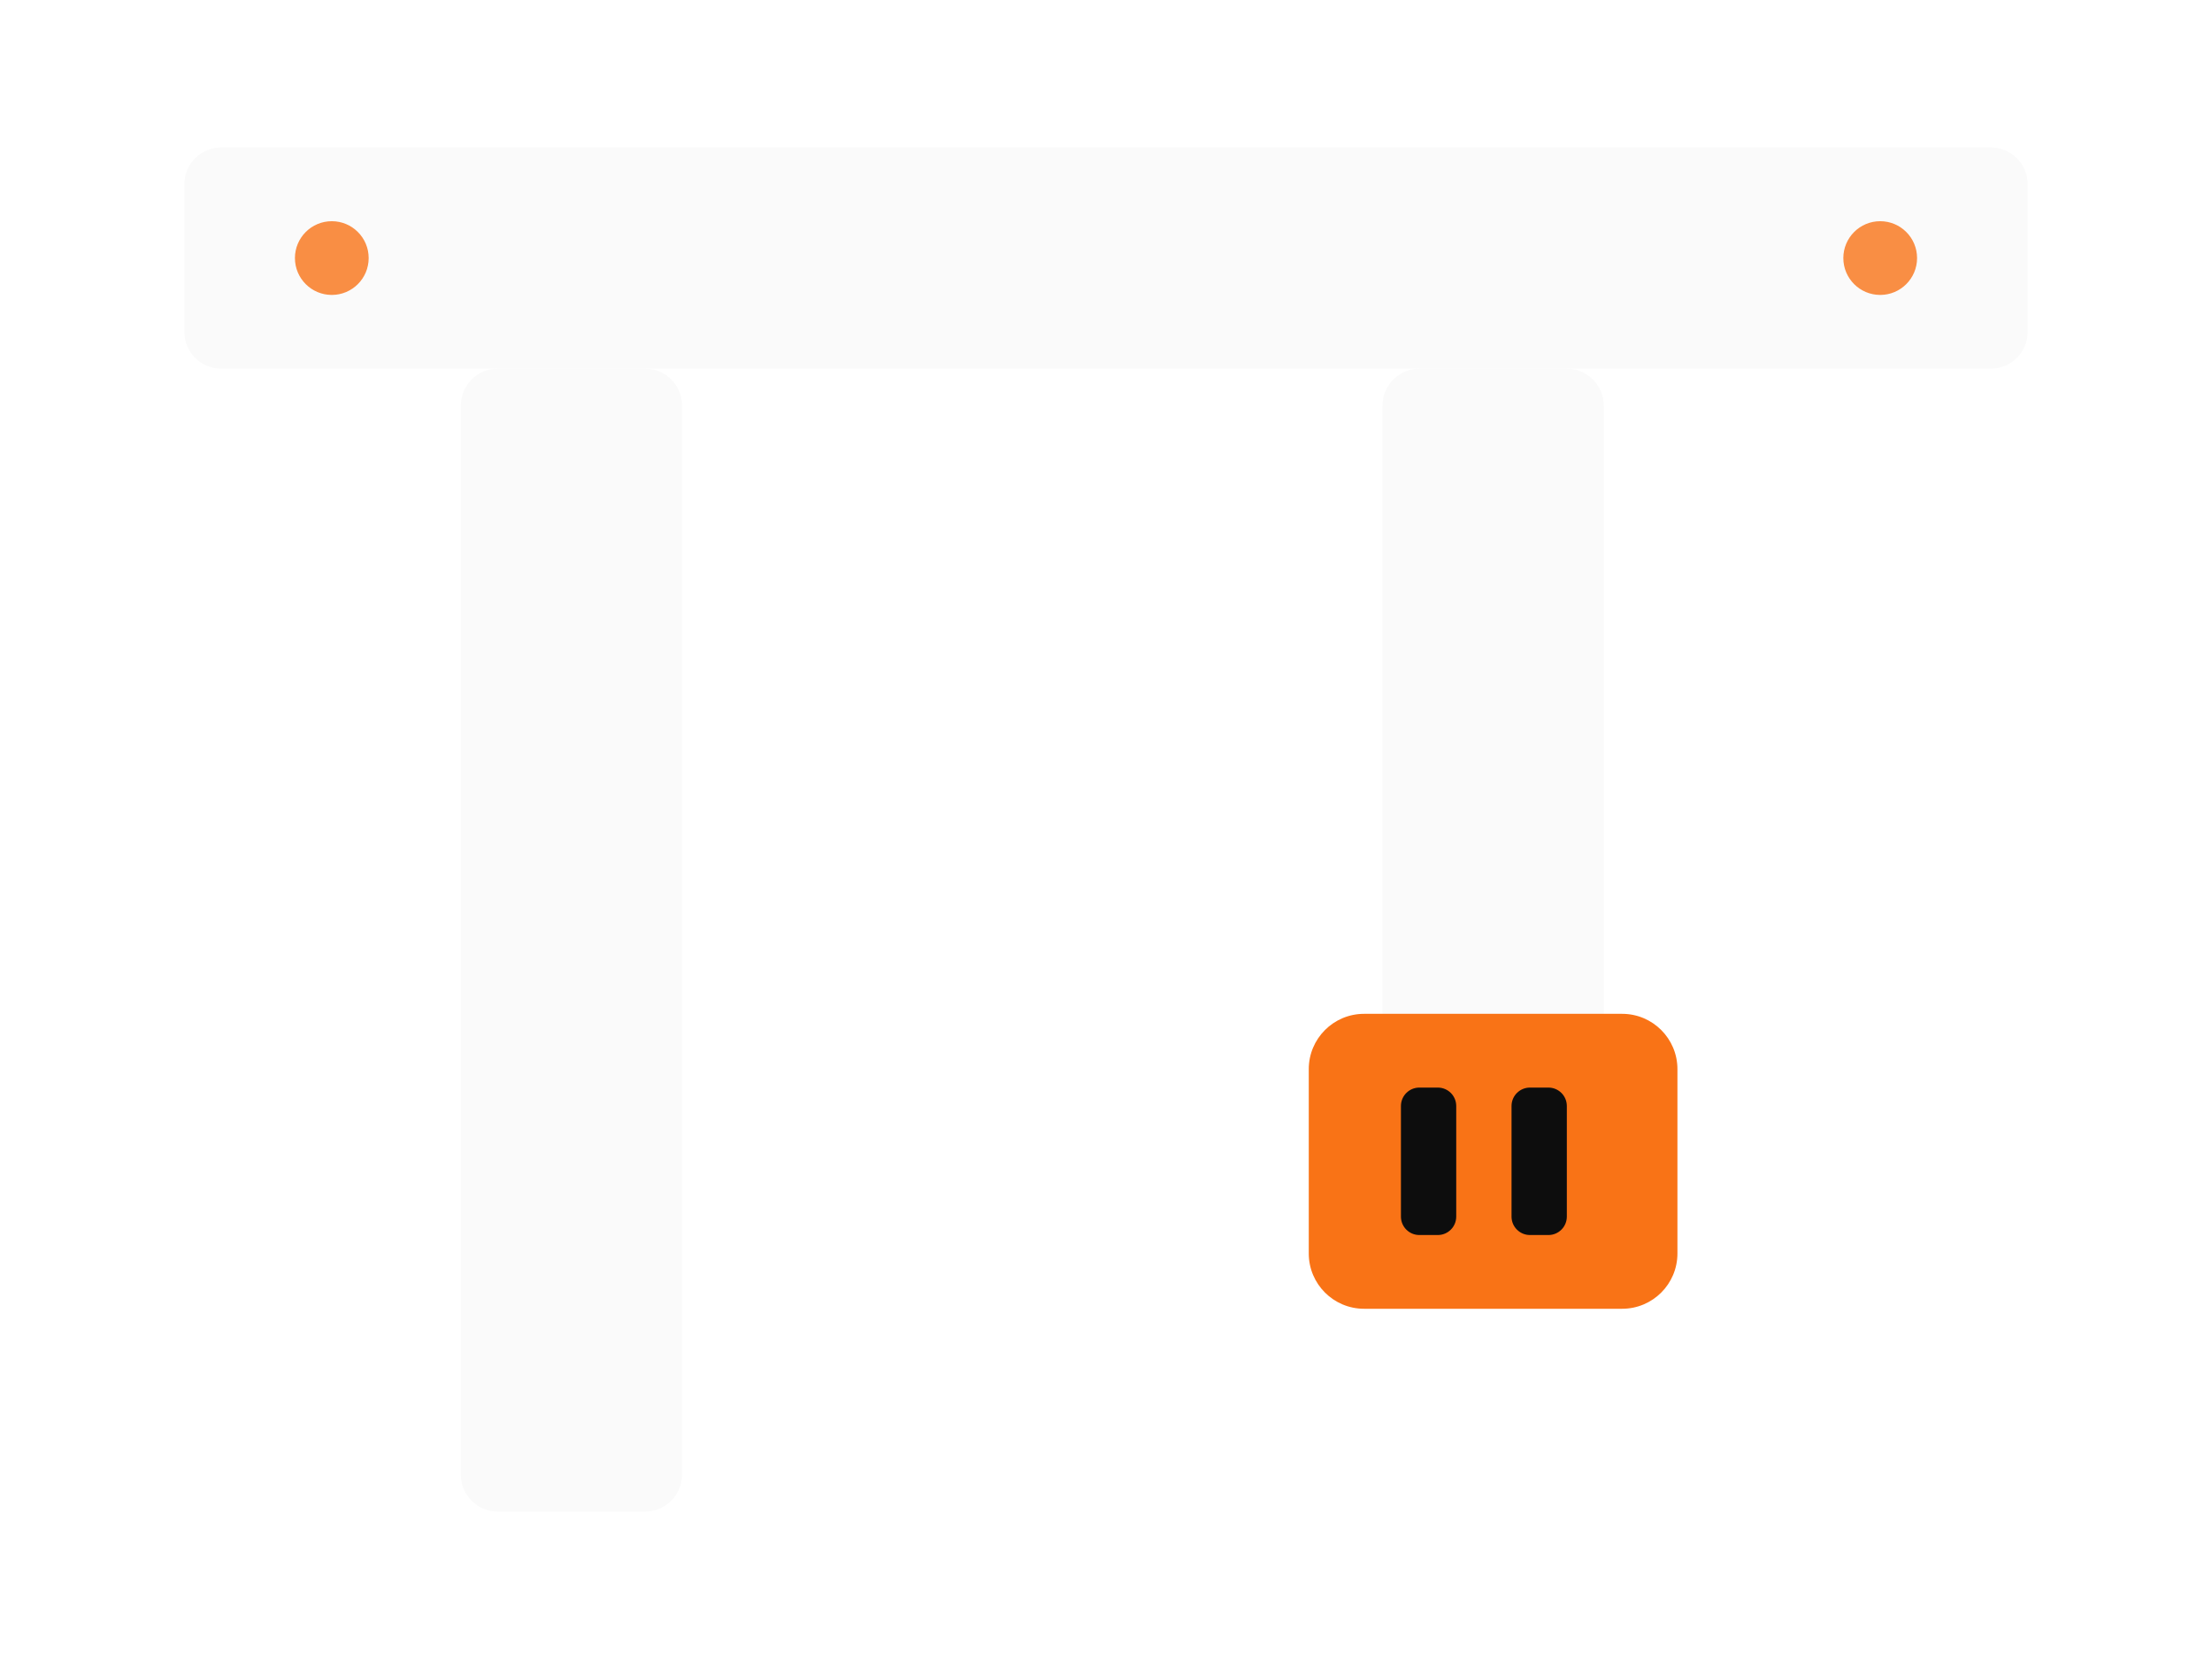
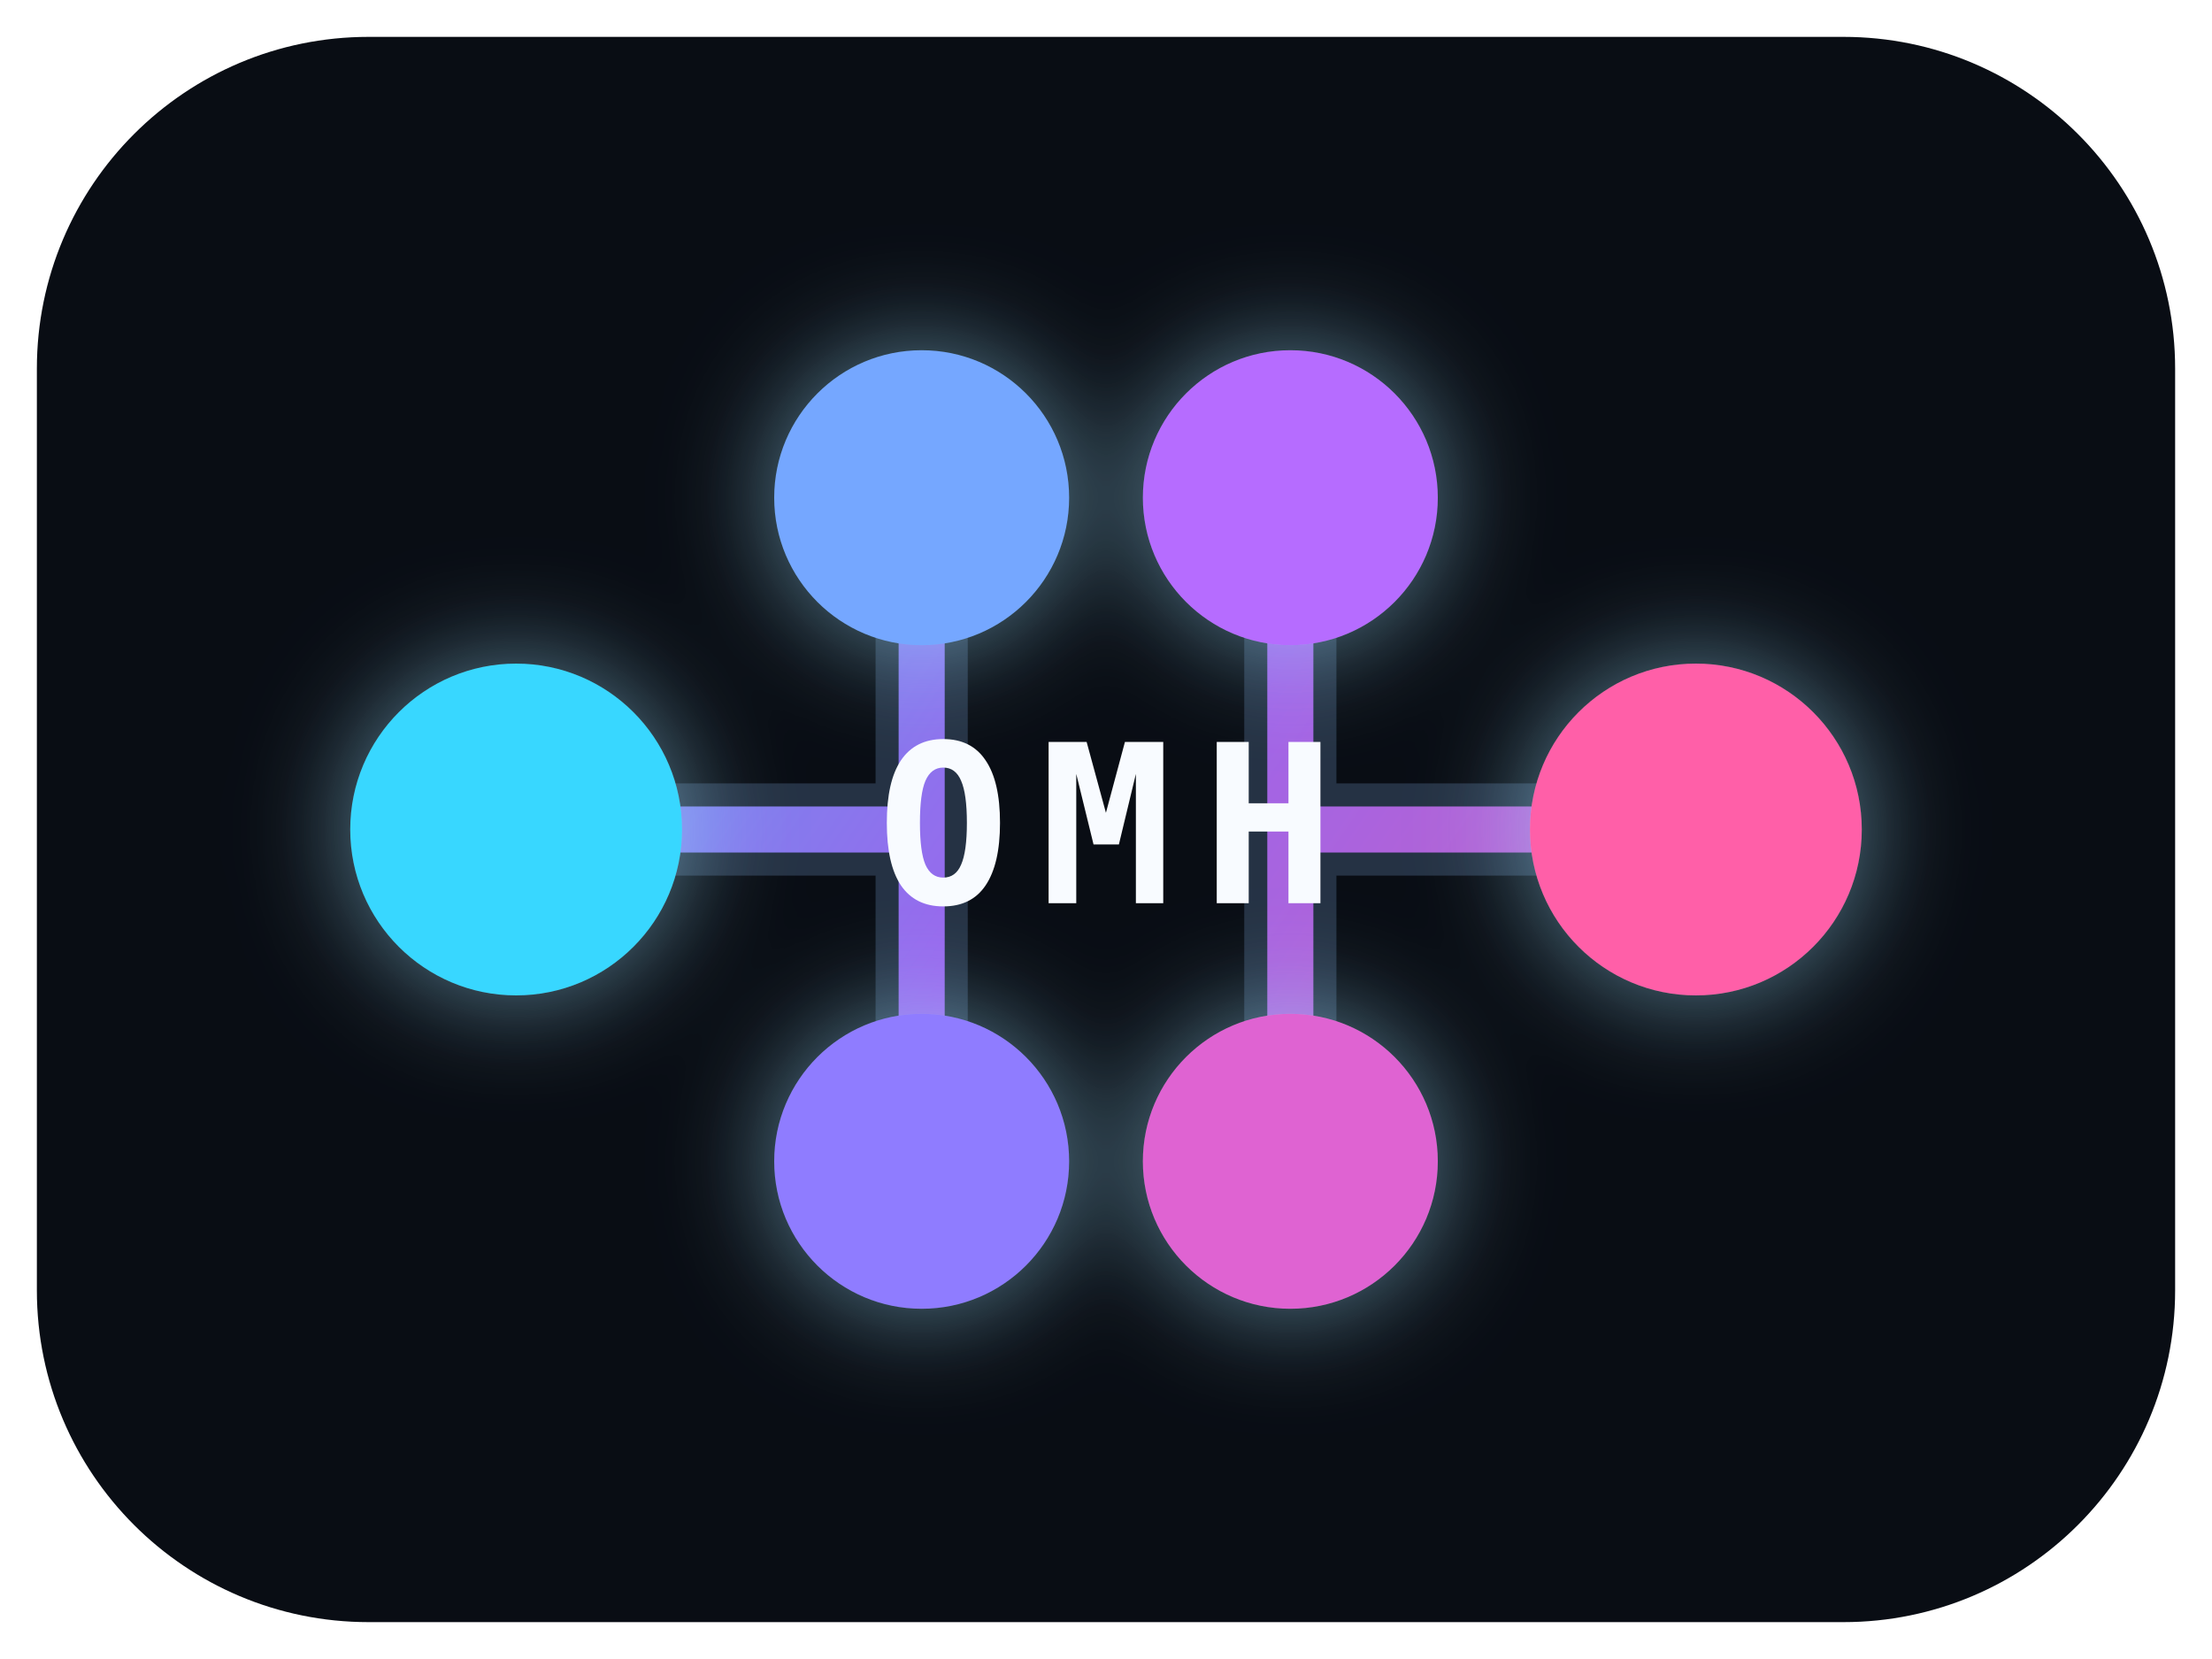
- <svg xmlns="http://www.w3.org/2000/svg" viewBox="0 0 120 90" width="120" height="90">
-   <rect x="10" y="8" width="100" height="12" rx="2" fill="#fafafa" />
-   <rect x="25" y="20" width="12" height="62" rx="2" fill="#fafafa" />
-   <rect x="75" y="20" width="12" height="45" rx="2" fill="#fafafa" />
-   <rect x="71" y="55" width="20" height="16" rx="3" fill="#f97316" />
-   <rect x="76" y="59" width="3" height="8" rx="1" fill="#0d0d0d" />
-   <rect x="82" y="59" width="3" height="8" rx="1" fill="#0d0d0d" />
-   <circle cx="18" cy="14" r="2" fill="#f97316" opacity="0.8" />
-   <circle cx="102" cy="14" r="2" fill="#f97316" opacity="0.8" />
+ <svg xmlns="http://www.w3.org/2000/svg" viewBox="0 0 120 90" width="120" height="90" role="img" aria-label="OMH workflow icon">
+   <defs>
+     <linearGradient id="omh-node" x1="8" y1="10" x2="112" y2="82" gradientUnits="userSpaceOnUse">
+       <stop offset="0" stop-color="#38d7ff" />
+       <stop offset="0.48" stop-color="#a76bff" />
+       <stop offset="1" stop-color="#ff5ea8" />
+     </linearGradient>
+     <filter id="soft-glow" x="-40%" y="-40%" width="180%" height="180%">
+       <feGaussianBlur stdDeviation="3" result="blur" />
+       <feColorMatrix in="blur" type="matrix" values="0 0 0 0 0.36 0 0 0 0 0.78 0 0 0 0 1 0 0 0 .55 0" />
+       <feMerge>
+         <feMergeNode />
+         <feMergeNode in="SourceGraphic" />
+       </feMerge>
+     </filter>
+   </defs>
+   <rect x="2" y="2" width="116" height="86" rx="18" fill="#090d14" />
+   <path d="M28 45h22m20 0h22M50 45V27m0 18v18m20-18V27m0 18v18" fill="none" stroke="#253244" stroke-width="5" stroke-linecap="round" />
+   <path d="M28 45h22m20 0h22M50 45V27m0 18v18m20-18V27m0 18v18" fill="none" stroke="url(#omh-node)" stroke-width="2.5" stroke-linecap="round" opacity=".9" />
+   <g filter="url(#soft-glow)">
+     <circle cx="28" cy="45" r="9" fill="#38d7ff" />
+     <circle cx="50" cy="27" r="8" fill="#75a7ff" />
+     <circle cx="50" cy="63" r="8" fill="#8f7cff" />
+     <circle cx="70" cy="27" r="8" fill="#b66cff" />
+     <circle cx="70" cy="63" r="8" fill="#df64d2" />
+     <circle cx="92" cy="45" r="9" fill="#ff5ea8" />
+   </g>
+   <text x="60" y="49" text-anchor="middle" font-family="JetBrains Mono, SFMono-Regular, Menlo, Consolas, monospace" font-size="12" font-weight="800" letter-spacing="1.6" fill="#f8fbff">OMH</text>
</svg>
